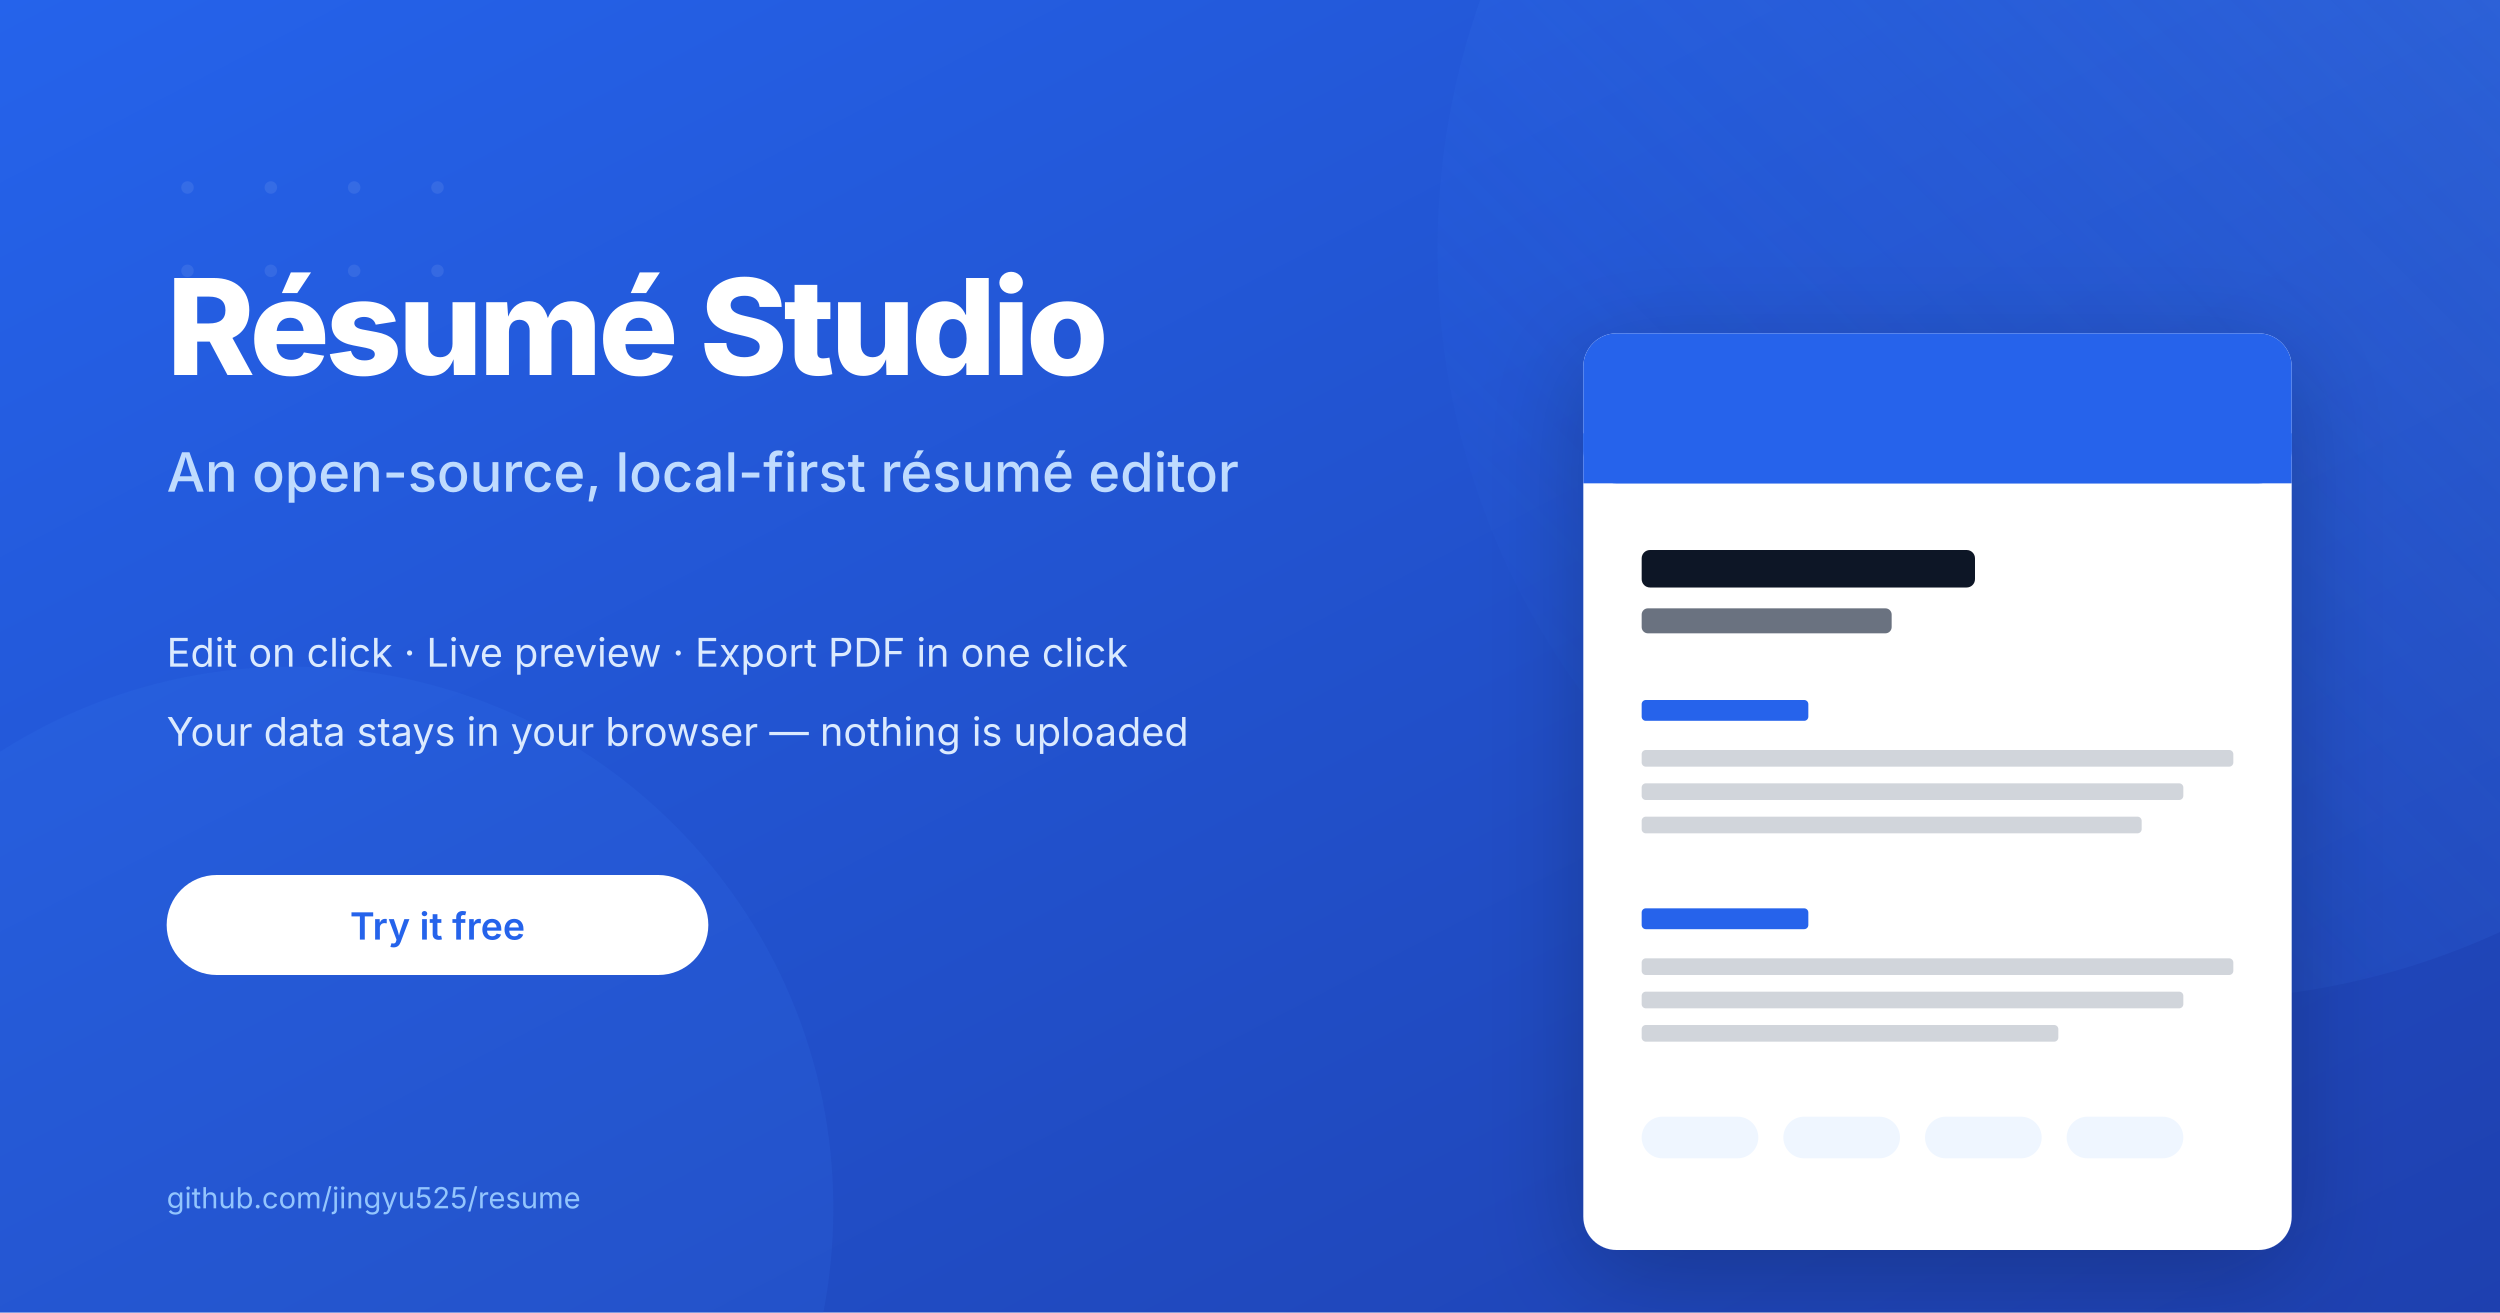
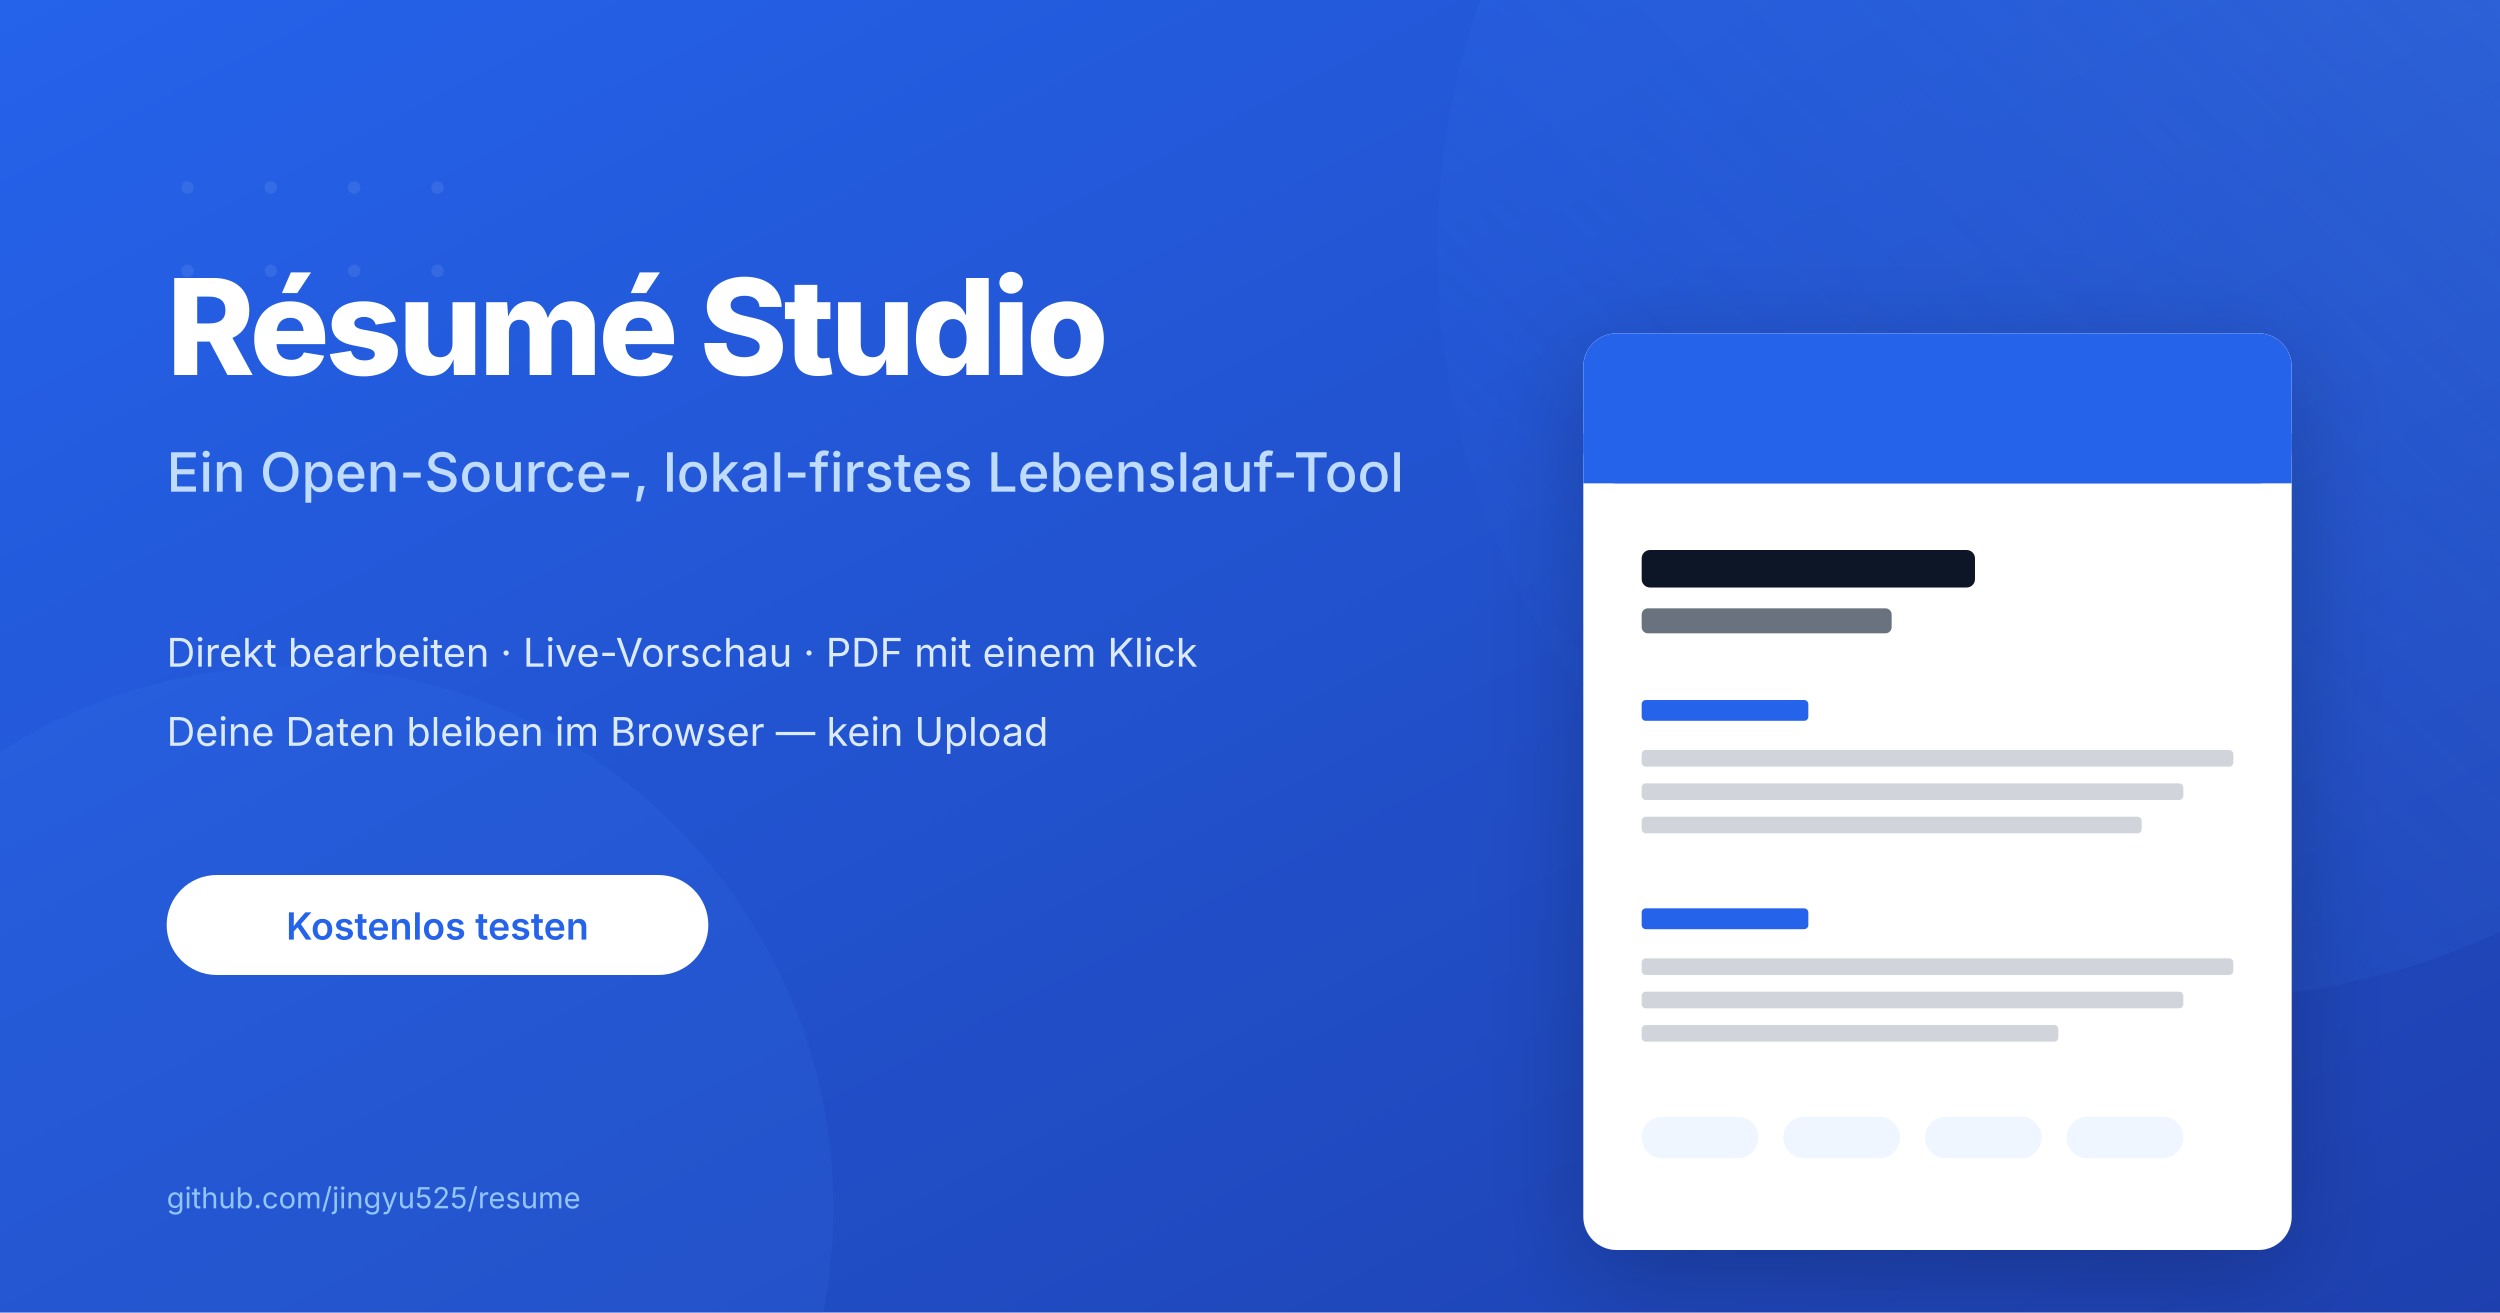
<svg xmlns="http://www.w3.org/2000/svg" width="1200" height="630" viewBox="0 0 1200 630" role="img" aria-label="Résumé Studio cover">
  <defs>
    <linearGradient id="bg" x1="0%" y1="0%" x2="100%" y2="100%">
      <stop offset="0%" stop-color="#2563eb" />
      <stop offset="100%" stop-color="#1e40af" />
    </linearGradient>
    <linearGradient id="glow" x1="100%" y1="0%" x2="0%" y2="100%">
      <stop offset="0%" stop-color="#60a5fa" stop-opacity="0.35" />
      <stop offset="100%" stop-color="#2563eb" stop-opacity="0" />
    </linearGradient>
    <filter id="shadow" x="-20%" y="-20%" width="140%" height="140%">
      <feDropShadow dx="0" dy="12" stdDeviation="24" flood-color="#000" flood-opacity="0.22" />
    </filter>
  </defs>
  <rect width="1200" height="630" fill="url(#bg)" />
  <circle cx="1050" cy="120" r="360" fill="url(#glow)" />
  <circle cx="140" cy="580" r="260" fill="#3b82f6" fill-opacity="0.12" />
  <g fill="#fff" fill-opacity="0.08">
    <circle cx="90" cy="90" r="3" />
    <circle cx="130" cy="90" r="3" />
    <circle cx="170" cy="90" r="3" />
    <circle cx="210" cy="90" r="3" />
    <circle cx="90" cy="130" r="3" />
    <circle cx="130" cy="130" r="3" />
    <circle cx="170" cy="130" r="3" />
    <circle cx="210" cy="130" r="3" />
  </g>
  <g transform="translate(760, 160)" filter="url(#shadow)">
    <rect x="0" y="0" width="340" height="440" rx="16" fill="#ffffff" />
    <rect x="0" y="0" width="340" height="72" rx="16" fill="#2563eb" />
    <rect x="0" y="48" width="340" height="24" fill="#2563eb" />
    <rect x="28" y="104" width="160" height="18" rx="4" fill="#111827" />
    <rect x="28" y="132" width="120" height="12" rx="3" fill="#6b7280" />
    <rect x="28" y="176" width="80" height="10" rx="2" fill="#2563eb" />
    <rect x="28" y="200" width="284" height="8" rx="2" fill="#d1d5db" />
    <rect x="28" y="216" width="260" height="8" rx="2" fill="#d1d5db" />
    <rect x="28" y="232" width="240" height="8" rx="2" fill="#d1d5db" />
    <rect x="28" y="276" width="80" height="10" rx="2" fill="#2563eb" />
    <rect x="28" y="300" width="284" height="8" rx="2" fill="#d1d5db" />
    <rect x="28" y="316" width="260" height="8" rx="2" fill="#d1d5db" />
    <rect x="28" y="332" width="200" height="8" rx="2" fill="#d1d5db" />
    <rect x="28" y="376" width="56" height="20" rx="10" fill="#eff6ff" />
    <rect x="96" y="376" width="56" height="20" rx="10" fill="#eff6ff" />
    <rect x="164" y="376" width="56" height="20" rx="10" fill="#eff6ff" />
    <rect x="232" y="376" width="56" height="20" rx="10" fill="#eff6ff" />
  </g>
  <g fill="#ffffff">
    <text x="80" y="180" font-family="Inter, -apple-system, BlinkMacSystemFont, 'Segoe UI', sans-serif" font-size="64" font-weight="800" letter-spacing="-0.03em">Résumé Studio</text>
-     <text x="80" y="236" font-family="Inter, -apple-system, BlinkMacSystemFont, 'Segoe UI', 'PingFang SC', 'Microsoft YaHei', 'Hiragino Sans', 'Noto Sans CJK KR', sans-serif" font-size="26" font-weight="500" fill="#bfdbfe">An open-source, local-first résumé editor</text>
+     <text x="80" y="236" font-family="Inter, -apple-system, BlinkMacSystemFont, 'Segoe UI', 'PingFang SC', 'Microsoft YaHei', 'Hiragino Sans', 'Noto Sans CJK KR', sans-serif" font-size="26" font-weight="500" fill="#bfdbfe">Ein Open-Source-, lokal-firstes Lebenslauf-Tool</text>
    <g font-family="Inter, -apple-system, BlinkMacSystemFont, 'Segoe UI', 'PingFang SC', 'Microsoft YaHei', 'Hiragino Sans', 'Noto Sans CJK KR', sans-serif" font-size="19" fill="#dbeafe">
-       <text x="80" y="320">Edit on click · Live preview · Export PDF in one click</text>
-       <text x="80" y="358">Your data stays in your browser — nothing is uploaded</text>
+       <text x="80" y="320">Direkt bearbeiten · Live-Vorschau · PDF mit einem Klick</text>
+       <text x="80" y="358">Deine Daten bleiben im Browser — kein Upload</text>
    </g>
    <rect x="80" y="420" width="260" height="48" rx="24" fill="#ffffff" />
-     <text x="210" y="451" text-anchor="middle" font-family="Inter, -apple-system, BlinkMacSystemFont, 'Segoe UI', 'PingFang SC', sans-serif" font-size="18" font-weight="600" fill="#2563eb">Try it free</text>
+     <text x="210" y="451" text-anchor="middle" font-family="Inter, -apple-system, BlinkMacSystemFont, 'Segoe UI', 'PingFang SC', sans-serif" font-size="18" font-weight="600" fill="#2563eb">Kostenlos testen</text>
  </g>
  <text x="80" y="580" font-family="Inter, -apple-system, BlinkMacSystemFont, 'Segoe UI', 'PingFang SC', sans-serif" font-size="14" fill="#93c5fd">github.com/jingyu525/resume</text>
</svg>
